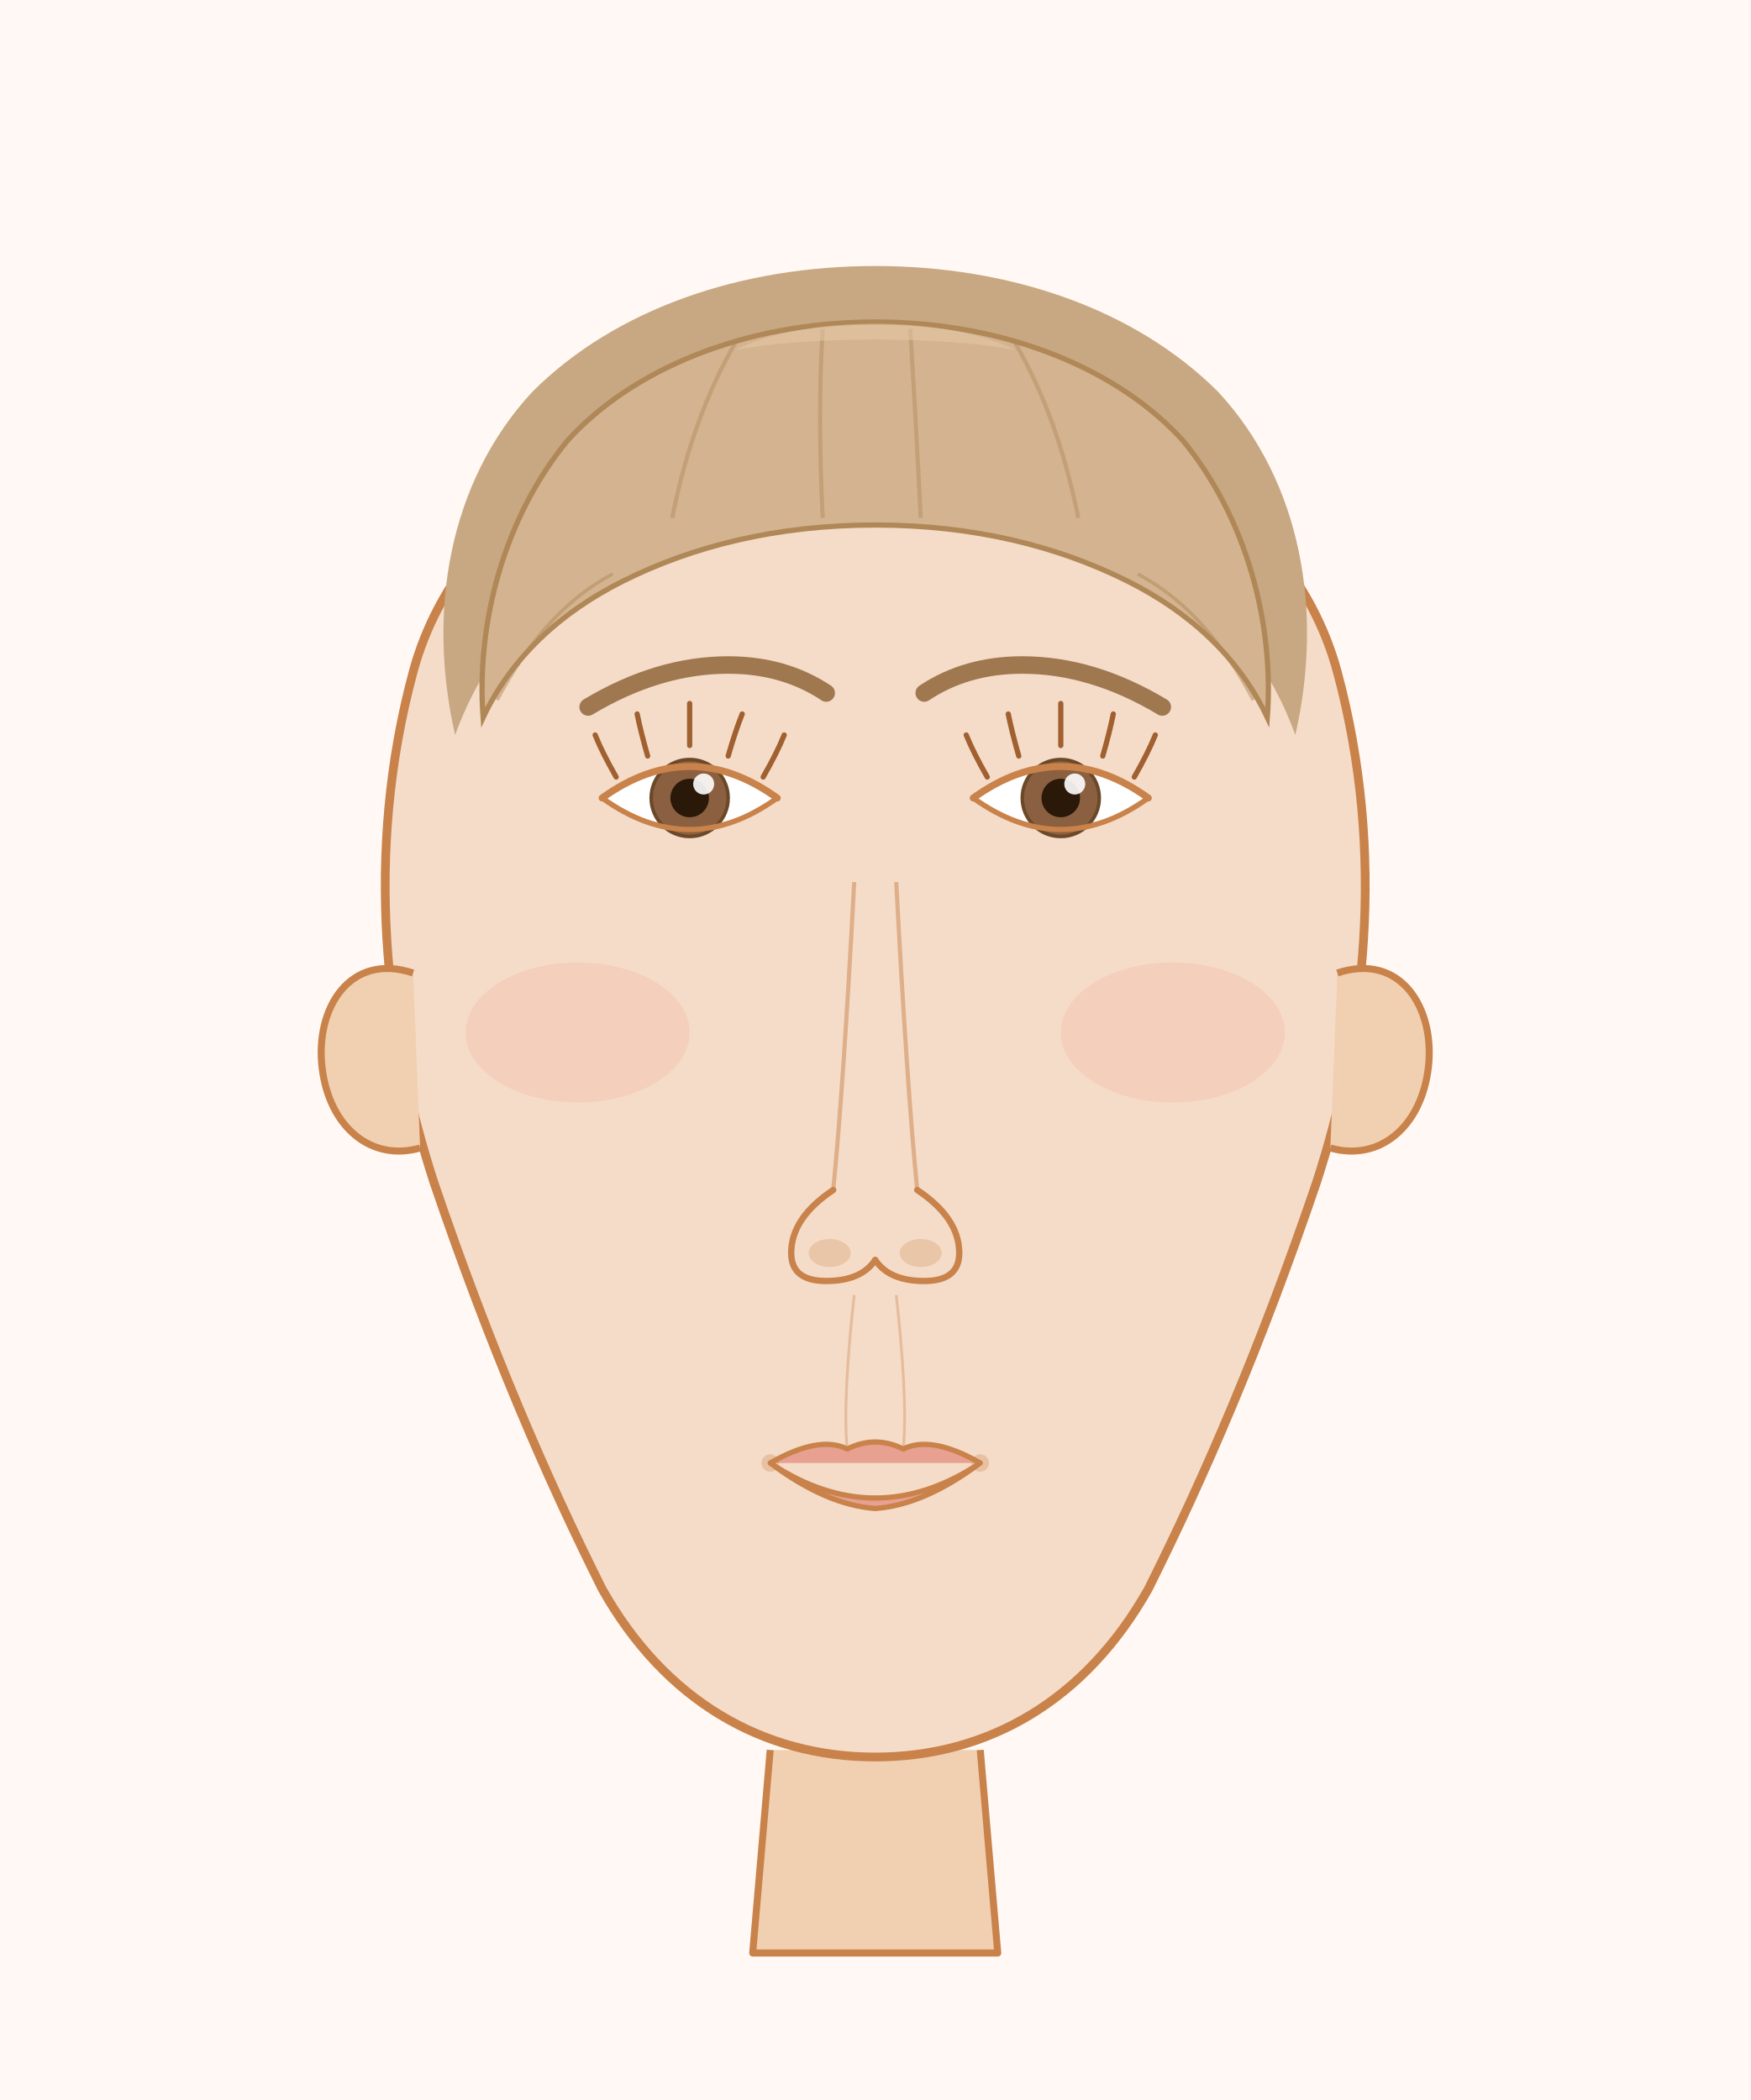
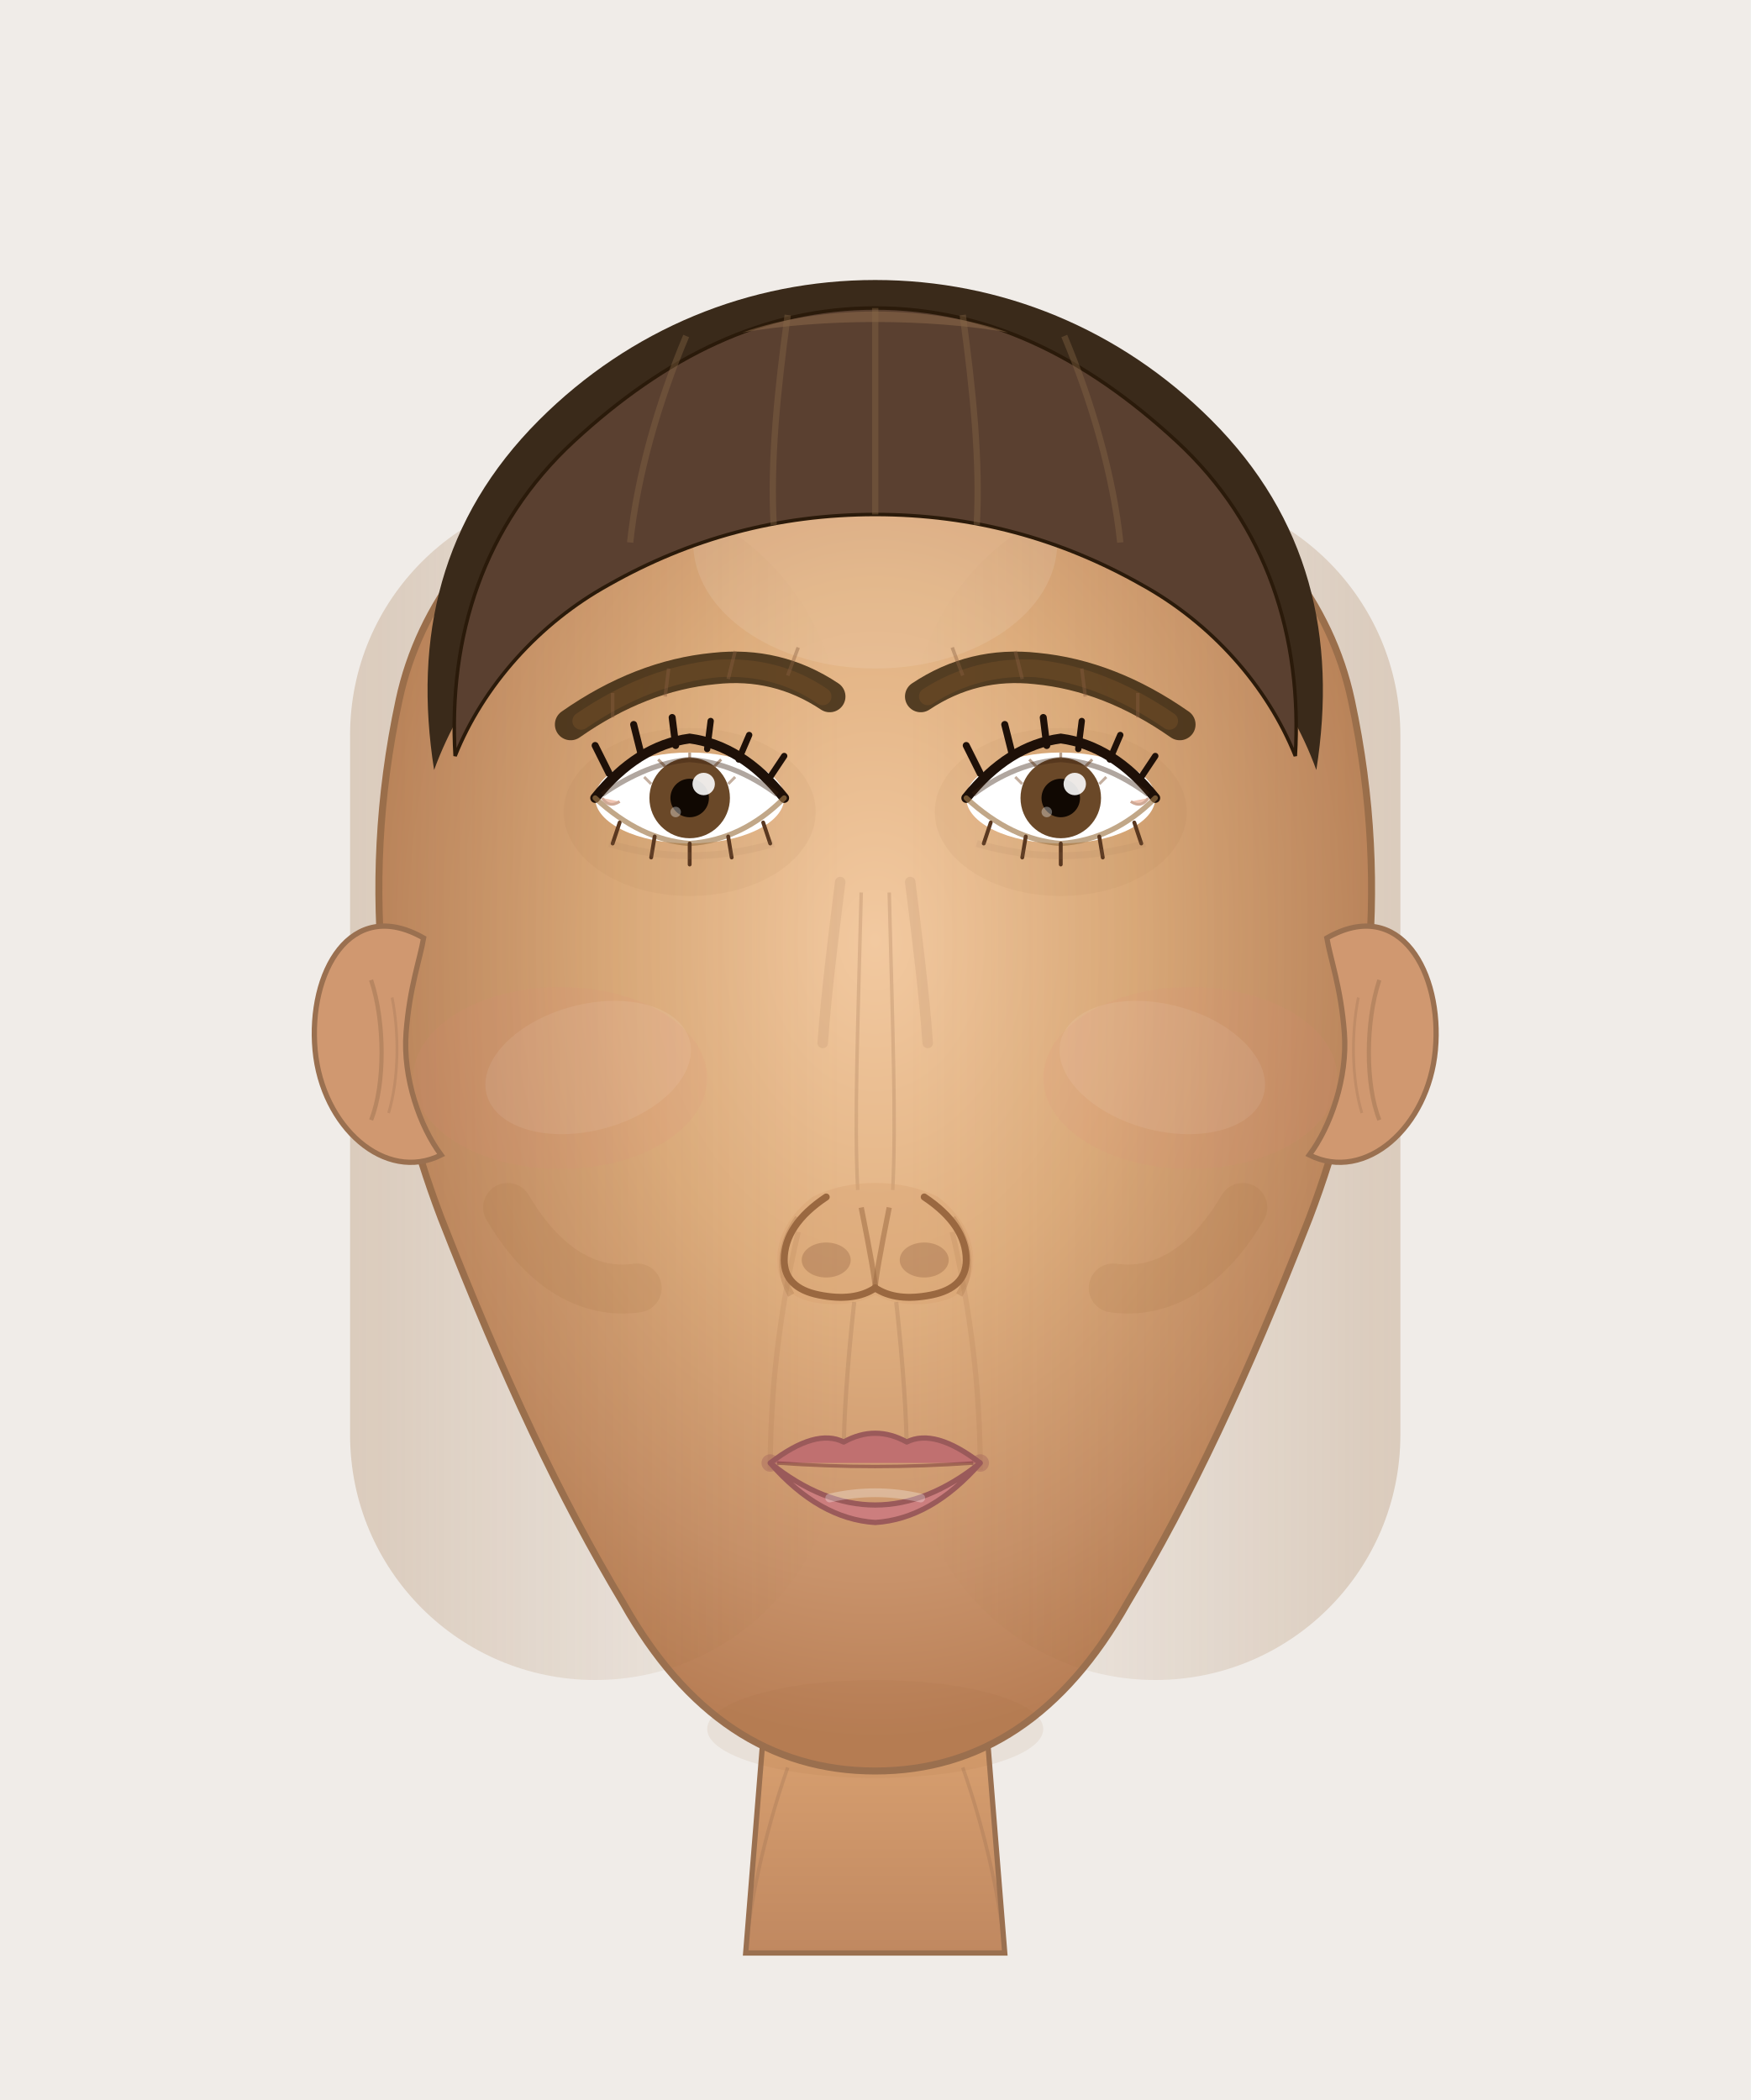
<svg xmlns="http://www.w3.org/2000/svg" viewBox="0 0 500 600" width="500" height="600">
-   <rect width="500" height="600" fill="#fff8f4" />
-   <path d="M 220 500 L 215 558 L 285 558 L 280 500" fill="#f0d0b0" stroke="#c8824a" stroke-width="2" stroke-linejoin="round" />
-   <path d="       M 250 108       C 308 108, 368 140, 382 192       C 396 244, 390 295, 376 338       C 360 385, 344 422, 328 454       C 310 486, 282 502, 250 502       C 218 502, 190 486, 172 454       C 156 422, 140 385, 124 338       C 110 295, 104 244, 118 192       C 132 140, 192 108, 250 108       Z     " fill="#f5dcc8" stroke="#c8824a" stroke-width="2.5" />
-   <path d="M 118 278 C 100 272, 90 288, 92 305 C 94 322, 106 332, 120 328" fill="#f0d0b0" stroke="#c8824a" stroke-width="2" fill-opacity="1" />
-   <path d="M 382 278 C 400 272, 410 288, 408 305 C 406 322, 394 332, 380 328" fill="#f0d0b0" stroke="#c8824a" stroke-width="2" />
-   <path d="       M 130 210       C 122 175, 128 138, 152 112       C 176 88, 212 76, 250 76       C 288 76, 324 88, 348 112       C 372 138, 378 175, 370 210       C 362 188, 348 172, 330 162       C 308 150, 280 144, 250 144       C 220 144, 192 150, 170 162       C 152 172, 138 188, 130 210       Z     " fill="#c8a882" stroke="none" />
-   <path d="       M 138 205       C 136 178, 144 148, 162 126       C 180 106, 212 92, 250 92       C 288 92, 320 106, 338 126       C 356 148, 364 178, 362 205       C 354 188, 340 175, 322 166       C 302 156, 278 150, 250 150       C 222 150, 198 156, 178 166       C 160 175, 146 188, 138 205       Z     " fill="#d4b490" stroke="#b08858" stroke-width="1.5" />
-   <path d="M 142 200 C 150 185, 160 172, 175 164" fill="none" stroke="#b08858" stroke-width="1" opacity="0.5" />
-   <path d="M 358 200 C 350 185, 340 172, 325 164" fill="none" stroke="#b08858" stroke-width="1" opacity="0.5" />
-   <path d="M 210 98 C 202 112, 196 128, 192 148" fill="none" stroke="#b08858" stroke-width="1.2" opacity="0.45" />
-   <path d="M 235 94 C 234 110, 234 128, 235 148" fill="none" stroke="#b08858" stroke-width="1.2" opacity="0.45" />
-   <path d="M 260 94 C 261 110, 262 128, 263 148" fill="none" stroke="#b08858" stroke-width="1.2" opacity="0.45" />
-   <path d="M 290 98 C 298 112, 304 128, 308 148" fill="none" stroke="#b08858" stroke-width="1.2" opacity="0.45" />
-   <path d="M 210 100 C 230 90, 270 90, 290 100 C 270 96, 230 96, 210 100 Z" fill="#e8caa8" opacity="0.5" />
-   <path d="M 168 202 Q 188 190, 208 190 Q 224 190, 236 198" stroke="#a07850" stroke-width="5" stroke-linecap="round" fill="none" />
-   <path d="M 264 198 Q 276 190, 292 190 Q 312 190, 332 202" stroke="#a07850" stroke-width="5" stroke-linecap="round" fill="none" />
-   <path d="M 172 228 Q 197 212, 222 228 Q 197 244, 172 228 Z" fill="white" />
-   <circle cx="197" cy="228" r="11" fill="#8b6040" />
-   <circle cx="197" cy="228" r="11" fill="none" stroke="#6b4828" stroke-width="1" />
-   <circle cx="197" cy="228" r="5.5" fill="#2a1808" />
-   <circle cx="201" cy="224" r="3" fill="white" opacity="0.9" />
-   <path d="M 172 228 Q 197 210, 222 228" fill="none" stroke="#c8824a" stroke-width="2" stroke-linecap="round" />
-   <path d="M 172 228 Q 197 246, 222 228" fill="none" stroke="#c8824a" stroke-width="1.5" stroke-linecap="round" />
-   <path d="M 176 222 Q 172 215, 170 210" stroke="#a06030" stroke-width="1.5" fill="none" stroke-linecap="round" />
-   <path d="M 185 216 Q 183 209, 182 204" stroke="#a06030" stroke-width="1.5" fill="none" stroke-linecap="round" />
-   <path d="M 197 213 Q 197 206, 197 201" stroke="#a06030" stroke-width="1.5" fill="none" stroke-linecap="round" />
-   <path d="M 208 216 Q 210 209, 212 204" stroke="#a06030" stroke-width="1.5" fill="none" stroke-linecap="round" />
-   <path d="M 218 222 Q 222 215, 224 210" stroke="#a06030" stroke-width="1.5" fill="none" stroke-linecap="round" />
-   <path d="M 278 228 Q 303 212, 328 228 Q 303 244, 278 228 Z" fill="white" />
-   <circle cx="303" cy="228" r="11" fill="#8b6040" />
-   <circle cx="303" cy="228" r="11" fill="none" stroke="#6b4828" stroke-width="1" />
-   <circle cx="303" cy="228" r="5.5" fill="#2a1808" />
-   <circle cx="307" cy="224" r="3" fill="white" opacity="0.9" />
-   <path d="M 278 228 Q 303 210, 328 228" fill="none" stroke="#c8824a" stroke-width="2" stroke-linecap="round" />
-   <path d="M 278 228 Q 303 246, 328 228" fill="none" stroke="#c8824a" stroke-width="1.5" stroke-linecap="round" />
-   <path d="M 282 222 Q 278 215, 276 210" stroke="#a06030" stroke-width="1.5" fill="none" stroke-linecap="round" />
-   <path d="M 291 216 Q 289 209, 288 204" stroke="#a06030" stroke-width="1.5" fill="none" stroke-linecap="round" />
-   <path d="M 303 213 Q 303 206, 303 201" stroke="#a06030" stroke-width="1.5" fill="none" stroke-linecap="round" />
-   <path d="M 315 216 Q 317 209, 318 204" stroke="#a06030" stroke-width="1.5" fill="none" stroke-linecap="round" />
-   <path d="M 324 222 Q 328 215, 330 210" stroke="#a06030" stroke-width="1.5" fill="none" stroke-linecap="round" />
-   <ellipse cx="165" cy="295" rx="32" ry="20" fill="#f0a090" opacity="0.22" />
-   <ellipse cx="335" cy="295" rx="32" ry="20" fill="#f0a090" opacity="0.22" />
-   <path d="M 244 252 C 242 290, 240 320, 238 340" stroke="#c8824a" stroke-width="1.2" fill="none" opacity="0.5" />
-   <path d="M 256 252 C 258 290, 260 320, 262 340" stroke="#c8824a" stroke-width="1.2" fill="none" opacity="0.5" />
-   <path d="M 238 340 Q 226 348, 226 358 Q 226 366, 236 366 Q 246 366, 250 360" fill="none" stroke="#c8824a" stroke-width="1.8" stroke-linecap="round" />
-   <path d="M 262 340 Q 274 348, 274 358 Q 274 366, 264 366 Q 254 366, 250 360" fill="none" stroke="#c8824a" stroke-width="1.8" stroke-linecap="round" />
-   <ellipse cx="237" cy="358" rx="6" ry="4" fill="#c8824a" opacity="0.25" />
-   <ellipse cx="263" cy="358" rx="6" ry="4" fill="#c8824a" opacity="0.25" />
-   <path d="M 220 418 Q 250 438, 280 418 Q 264 430, 250 431 Q 236 430, 220 418 Z" fill="#e8a090" stroke="#c8824a" stroke-width="1.5" stroke-linejoin="round" />
-   <path d="M 220 418 Q 234 410, 242 414 Q 250 410, 258 414 Q 266 410, 280 418" fill="#e8a090" stroke="#c8824a" stroke-width="1.5" stroke-linejoin="round" />
-   <circle cx="220" cy="418" r="2.5" fill="#c8824a" opacity="0.3" />
-   <circle cx="280" cy="418" r="2.5" fill="#c8824a" opacity="0.3" />
-   <path d="M 244 370 C 242 388, 241 404, 242 414" stroke="#c8824a" stroke-width="0.8" fill="none" opacity="0.35" />
-   <path d="M 256 370 C 258 388, 259 404, 258 414" stroke="#c8824a" stroke-width="0.8" fill="none" opacity="0.35" />
+   <defs>
+     <radialGradient id="skinGrad" cx="50%" cy="40%" r="58%" gradientUnits="objectBoundingBox">
+       <stop offset="0%" stop-color="#f2c9a0" />
+       <stop offset="45%" stop-color="#e0b080" />
+       <stop offset="80%" stop-color="#c8926a" />
+       <stop offset="100%" stop-color="#b87e55" />
+     </radialGradient>
+     <linearGradient id="leftShadow" x1="0%" y1="0%" x2="100%" y2="0%">
+       <stop offset="0%" stop-color="#9a6838" stop-opacity="0.25" />
+       <stop offset="100%" stop-color="#9a6838" stop-opacity="0" />
+     </linearGradient>
+     <linearGradient id="rightShadow" x1="100%" y1="0%" x2="0%" y2="0%">
+       <stop offset="0%" stop-color="#9a6838" stop-opacity="0.25" />
+       <stop offset="100%" stop-color="#9a6838" stop-opacity="0" />
+     </linearGradient>
+     <linearGradient id="neckGrad" x1="0%" y1="0%" x2="0%" y2="100%">
+       <stop offset="0%" stop-color="#d8a070" />
+       <stop offset="100%" stop-color="#c08860" />
+     </linearGradient>
+     <clipPath id="lEyeClip">
+       <ellipse cx="197" cy="228" rx="27" ry="13" />
+     </clipPath>
+     <clipPath id="rEyeClip">
+       <ellipse cx="303" cy="228" rx="27" ry="13" />
+     </clipPath>
+     <linearGradient id="lipGrad" x1="0%" y1="0%" x2="0%" y2="100%">
+       <stop offset="0%" stop-color="#c07070" />
+       <stop offset="100%" stop-color="#e89090" />
+     </linearGradient>
+   </defs>
+   <rect width="500" height="600" fill="#f0ece8" />
+   <path d="M 218 496 L 213 558 L 287 558 L 282 496 Q 268 504 250 505 Q 232 504 218 496 Z" fill="url(#neckGrad)" stroke="#9a7050" stroke-width="1.5" />
+   <path d="M 225 505 C 218 525, 214 545, 213 558" fill="none" stroke="#9a7050" stroke-width="1" opacity="0.3" />
+   <path d="M 275 505 C 282 525, 286 545, 287 558" fill="none" stroke="#9a7050" stroke-width="1" opacity="0.3" />
+   <path d="       M 250 110       C 312 110, 374 144, 386 200       C 398 256, 390 306, 374 348       C 356 394, 340 428, 322 458       C 304 490, 280 506, 250 506       C 220 506, 196 490, 178 458       C 160 428, 144 394, 126 348       C 110 306, 102 256, 114 200       C 126 144, 188 110, 250 110       Z     " fill="url(#skinGrad)" stroke="#9a7050" stroke-width="2" />
+   <rect x="100" y="140" width="140" height="340" fill="url(#leftShadow)" rx="70" />
+   <rect x="260" y="140" width="140" height="340" fill="url(#rightShadow)" rx="70" />
+   <ellipse cx="250" cy="155" rx="52" ry="36" fill="white" opacity="0.10" />
+   <ellipse cx="168" cy="305" rx="30" ry="18" fill="white" opacity="0.08" transform="rotate(-15 168 305)" />
+   <ellipse cx="332" cy="305" rx="30" ry="18" fill="white" opacity="0.08" transform="rotate(15 332 305)" />
+   <path d="M 145 345 C 155 362, 168 370, 182 368" fill="none" stroke="#9a6838" stroke-width="14" stroke-opacity="0.12" stroke-linecap="round" />
+   <path d="M 355 345 C 345 362, 332 370, 318 368" fill="none" stroke="#9a6838" stroke-width="14" stroke-opacity="0.12" stroke-linecap="round" />
+   <ellipse cx="250" cy="494" rx="48" ry="14" fill="#9a6838" opacity="0.09" />
+   <path d="M 121 268 C 100 256, 88 278, 90 300 C 92 322, 110 338, 126 330        C 120 322, 115 308, 116 295 C 117 282, 120 274, 121 268 Z" fill="#d09870" stroke="#9a7050" stroke-width="1.5" />
+   <path d="M 106 280 C 110 292, 110 310, 106 320" fill="none" stroke="#9a7050" stroke-width="1.2" opacity="0.45" />
+   <path d="M 112 285 C 114 295, 114 308, 111 318" fill="none" stroke="#9a7050" stroke-width="0.8" opacity="0.3" />
+   <path d="M 379 268 C 400 256, 412 278, 410 300 C 408 322, 390 338, 374 330        C 380 322, 385 308, 384 295 C 383 282, 380 274, 379 268 Z" fill="#d09870" stroke="#9a7050" stroke-width="1.5" />
+   <path d="M 394 280 C 390 292, 390 310, 394 320" fill="none" stroke="#9a7050" stroke-width="1.2" opacity="0.45" />
+   <path d="M 388 285 C 386 295, 386 308, 389 318" fill="none" stroke="#9a7050" stroke-width="0.8" opacity="0.3" />
+   <path d="       M 124 220       C 118 182, 126 148, 154 120       C 180 94, 214 80, 250 80       C 286 80, 320 94, 346 120       C 374 148, 382 182, 376 220       C 368 198, 352 178, 330 165       C 306 150, 280 142, 250 142       C 220 142, 194 150, 170 165       C 148 178, 132 198, 124 220       Z     " fill="#3a2a1a" />
+   <path d="       M 130 216       C 128 182, 138 150, 164 126       C 190 102, 218 88, 250 88       C 282 88, 310 102, 336 126       C 362 150, 372 182, 370 216       C 362 196, 346 178, 326 167       C 303 154, 278 147, 250 147       C 222 147, 197 154, 174 167       C 154 178, 138 196, 130 216       Z     " fill="#5a4030" stroke="#2a1a0a" stroke-width="1" />
+   <path d="M 212 95 C 235 87, 265 87, 288 95 C 265 91, 235 91, 212 95 Z" fill="#8a6848" opacity="0.55" />
+   <path d="M 196 96 C 188 115, 182 136, 180 155" fill="none" stroke="#8a6848" stroke-width="1.8" opacity="0.38" />
+   <path d="M 225 90 C 222 112, 220 132, 221 150" fill="none" stroke="#8a6848" stroke-width="1.8" opacity="0.38" />
+   <path d="M 250 88 C 250 110, 250 130, 250 147" fill="none" stroke="#8a6848" stroke-width="1.8" opacity="0.38" />
+   <path d="M 275 90 C 278 112, 280 132, 279 150" fill="none" stroke="#8a6848" stroke-width="1.8" opacity="0.38" />
+   <path d="M 304 96 C 312 115, 318 136, 320 155" fill="none" stroke="#8a6848" stroke-width="1.8" opacity="0.38" />
+   <path d="M 163 207 Q 183 193, 204 191 Q 222 189, 237 199" stroke="#3a2810" stroke-width="9" stroke-linecap="round" fill="none" opacity="0.85" />
+   <path d="M 263 199 Q 278 189, 296 191 Q 317 193, 337 207" stroke="#3a2810" stroke-width="9" stroke-linecap="round" fill="none" opacity="0.85" />
+   <path d="M 166 206 Q 185 193, 205 191 Q 222 190, 235 199" stroke="#6a4825" stroke-width="5" stroke-linecap="round" fill="none" opacity="0.7" />
+   <path d="M 265 199 Q 279 190, 296 191 Q 315 193, 334 206" stroke="#6a4825" stroke-width="5" stroke-linecap="round" fill="none" opacity="0.7" />
+   <path d="M 175 205 L 175 198" stroke="#8a6040" stroke-width="1" opacity="0.4" />
+   <path d="M 190 199 L 191 191" stroke="#8a6040" stroke-width="1" opacity="0.4" />
+   <path d="M 208 194 L 210 186" stroke="#8a6040" stroke-width="1" opacity="0.4" />
+   <path d="M 225 193 L 228 185" stroke="#8a6040" stroke-width="1" opacity="0.4" />
+   <path d="M 275 193 L 272 185" stroke="#8a6040" stroke-width="1" opacity="0.4" />
+   <path d="M 292 194 L 290 186" stroke="#8a6040" stroke-width="1" opacity="0.4" />
+   <path d="M 310 199 L 309 191" stroke="#8a6040" stroke-width="1" opacity="0.4" />
+   <path d="M 325 205 L 325 198" stroke="#8a6040" stroke-width="1" opacity="0.4" />
+   <ellipse cx="197" cy="232" rx="36" ry="24" fill="#9a6838" opacity="0.07" />
+   <ellipse cx="303" cy="232" rx="36" ry="24" fill="#9a6838" opacity="0.07" />
+   <path d="M 170 228 Q 183 214, 197 212 Q 212 214, 224 228 Q 212 220, 197 219 Q 183 220, 170 228 Z" fill="#d8a878" />
+   <ellipse cx="197" cy="228" rx="27" ry="13" fill="white" />
+   <circle cx="197" cy="228" r="11.5" fill="#6a4828" clip-path="url(#lEyeClip)" />
+   <path d="M 197 217 L 197 215" stroke="#8a6040" stroke-width="0.8" opacity="0.6" clip-path="url(#lEyeClip)" />
+   <path d="M 204 219 L 206 217" stroke="#8a6040" stroke-width="0.8" opacity="0.6" clip-path="url(#lEyeClip)" />
+   <path d="M 190 219 L 188 217" stroke="#8a6040" stroke-width="0.8" opacity="0.6" clip-path="url(#lEyeClip)" />
+   <path d="M 208 224 L 210 222" stroke="#8a6040" stroke-width="0.8" opacity="0.5" clip-path="url(#lEyeClip)" />
+   <path d="M 186 224 L 184 222" stroke="#8a6040" stroke-width="0.8" opacity="0.5" clip-path="url(#lEyeClip)" />
+   <circle cx="197" cy="228" r="5.5" fill="#100802" clip-path="url(#lEyeClip)" />
+   <circle cx="201" cy="224" r="3.2" fill="white" opacity="0.88" />
+   <circle cx="193" cy="232" r="1.5" fill="white" opacity="0.35" />
+   <path d="M 170 228 Q 182 213, 197 211 Q 212 213, 224 228" fill="none" stroke="#1e1008" stroke-width="2.8" stroke-linecap="round" />
+   <path d="M 172 227 Q 185 218, 197 217 Q 210 218, 222 227" fill="none" stroke="#3a2010" stroke-width="1.5" opacity="0.4" />
+   <path d="M 170 228 Q 183 240, 197 241 Q 212 240, 224 228" fill="none" stroke="#a07848" stroke-width="1.5" stroke-linecap="round" opacity="0.65" />
+   <path d="M 172 228 Q 174 231, 177 229" fill="#e8a080" stroke="#b07050" stroke-width="0.8" opacity="0.6" />
+   <path d="M 174 221 L 170 213" stroke="#1e1008" stroke-width="2" fill="none" stroke-linecap="round" />
+   <path d="M 183 215 L 181 207" stroke="#1e1008" stroke-width="2" fill="none" stroke-linecap="round" />
+   <path d="M 193 213 L 192 205" stroke="#1e1008" stroke-width="2" fill="none" stroke-linecap="round" />
+   <path d="M 202 214 L 203 206" stroke="#1e1008" stroke-width="1.8" fill="none" stroke-linecap="round" />
+   <path d="M 211 217 L 214 210" stroke="#1e1008" stroke-width="1.8" fill="none" stroke-linecap="round" />
+   <path d="M 220 222 L 224 216" stroke="#1e1008" stroke-width="1.8" fill="none" stroke-linecap="round" />
+   <path d="M 177 235 L 175 241" stroke="#5a3820" stroke-width="1.1" fill="none" stroke-linecap="round" />
+   <path d="M 187 239 L 186 245" stroke="#5a3820" stroke-width="1.1" fill="none" stroke-linecap="round" />
+   <path d="M 197 241 L 197 247" stroke="#5a3820" stroke-width="1.1" fill="none" stroke-linecap="round" />
+   <path d="M 208 239 L 209 245" stroke="#5a3820" stroke-width="1.1" fill="none" stroke-linecap="round" />
+   <path d="M 218 235 L 220 241" stroke="#5a3820" stroke-width="1.1" fill="none" stroke-linecap="round" />
+   <path d="M 174 241 Q 197 248, 221 241" fill="none" stroke="#9a7050" stroke-width="2" opacity="0.1" />
+   <path d="M 276 228 Q 288 214, 303 212 Q 318 214, 330 228 Q 318 220, 303 219 Q 288 220, 276 228 Z" fill="#d8a878" />
+   <ellipse cx="303" cy="228" rx="27" ry="13" fill="white" />
+   <circle cx="303" cy="228" r="11.5" fill="#6a4828" clip-path="url(#rEyeClip)" />
+   <path d="M 303 217 L 303 215" stroke="#8a6040" stroke-width="0.8" opacity="0.6" clip-path="url(#rEyeClip)" />
+   <path d="M 310 219 L 312 217" stroke="#8a6040" stroke-width="0.8" opacity="0.6" clip-path="url(#rEyeClip)" />
+   <path d="M 296 219 L 294 217" stroke="#8a6040" stroke-width="0.8" opacity="0.6" clip-path="url(#rEyeClip)" />
+   <path d="M 314 224 L 316 222" stroke="#8a6040" stroke-width="0.8" opacity="0.5" clip-path="url(#rEyeClip)" />
+   <path d="M 292 224 L 290 222" stroke="#8a6040" stroke-width="0.8" opacity="0.5" clip-path="url(#rEyeClip)" />
+   <circle cx="303" cy="228" r="5.5" fill="#100802" clip-path="url(#rEyeClip)" />
+   <circle cx="307" cy="224" r="3.2" fill="white" opacity="0.88" />
+   <circle cx="299" cy="232" r="1.5" fill="white" opacity="0.35" />
+   <path d="M 276 228 Q 288 213, 303 211 Q 318 213, 330 228" fill="none" stroke="#1e1008" stroke-width="2.8" stroke-linecap="round" />
+   <path d="M 278 227 Q 290 218, 303 217 Q 316 218, 328 227" fill="none" stroke="#3a2010" stroke-width="1.5" opacity="0.4" />
+   <path d="M 276 228 Q 289 240, 303 241 Q 318 240, 330 228" fill="none" stroke="#a07848" stroke-width="1.5" stroke-linecap="round" opacity="0.65" />
+   <path d="M 328 228 Q 326 231, 323 229" fill="#e8a080" stroke="#b07050" stroke-width="0.8" opacity="0.6" />
+   <path d="M 280 221 L 276 213" stroke="#1e1008" stroke-width="2" fill="none" stroke-linecap="round" />
+   <path d="M 289 215 L 287 207" stroke="#1e1008" stroke-width="2" fill="none" stroke-linecap="round" />
+   <path d="M 299 213 L 298 205" stroke="#1e1008" stroke-width="2" fill="none" stroke-linecap="round" />
+   <path d="M 308 214 L 309 206" stroke="#1e1008" stroke-width="1.8" fill="none" stroke-linecap="round" />
+   <path d="M 317 217 L 320 210" stroke="#1e1008" stroke-width="1.8" fill="none" stroke-linecap="round" />
+   <path d="M 326 222 L 330 216" stroke="#1e1008" stroke-width="1.8" fill="none" stroke-linecap="round" />
+   <path d="M 283 235 L 281 241" stroke="#5a3820" stroke-width="1.1" fill="none" stroke-linecap="round" />
+   <path d="M 293 239 L 292 245" stroke="#5a3820" stroke-width="1.1" fill="none" stroke-linecap="round" />
+   <path d="M 303 241 L 303 247" stroke="#5a3820" stroke-width="1.1" fill="none" stroke-linecap="round" />
+   <path d="M 314 239 L 315 245" stroke="#5a3820" stroke-width="1.1" fill="none" stroke-linecap="round" />
+   <path d="M 324 235 L 326 241" stroke="#5a3820" stroke-width="1.1" fill="none" stroke-linecap="round" />
+   <path d="M 279 241 Q 303 248, 327 241" fill="none" stroke="#9a7050" stroke-width="2" opacity="0.1" />
+   <ellipse cx="160" cy="308" rx="42" ry="26" fill="#e08878" opacity="0.10" />
+   <ellipse cx="340" cy="308" rx="42" ry="26" fill="#e08878" opacity="0.10" />
+   <path d="M 240 252 C 238 268, 236 284, 235 298" fill="none" stroke="#9a7050" stroke-width="3" stroke-linecap="round" opacity="0.14" />
+   <path d="M 260 252 C 262 268, 264 284, 265 298" fill="none" stroke="#9a7050" stroke-width="3" stroke-linecap="round" opacity="0.14" />
+   <path d="M 246 255 C 245 295, 244 320, 245 340" fill="none" stroke="#9a7050" stroke-width="1" opacity="0.25" />
+   <path d="M 254 255 C 255 295, 256 320, 255 340" fill="none" stroke="#9a7050" stroke-width="1" opacity="0.25" />
+   <path d="M 232 342 Q 222 350, 222 360 Q 222 370, 232 372 Q 242 374, 250 370 Q 258 374, 268 372 Q 278 370, 278 360 Q 278 350, 268 342 Q 260 338, 250 338 Q 240 338, 232 342 Z" fill="#d8a070" stroke="none" opacity="0.35" />
+   <path d="M 236 342 Q 224 350, 224 360 Q 224 368, 234 370 Q 244 372, 250 368" fill="none" stroke="#9a6840" stroke-width="2" stroke-linecap="round" />
+   <path d="M 264 342 Q 276 350, 276 360 Q 276 368, 266 370 Q 256 372, 250 368" fill="none" stroke="#9a6840" stroke-width="2" stroke-linecap="round" />
+   <path d="M 246 345 Q 250 365, 250 368" fill="none" stroke="#9a6840" stroke-width="1.5" opacity="0.5" />
+   <path d="M 254 345 Q 250 365, 250 368" fill="none" stroke="#9a6840" stroke-width="1.5" opacity="0.5" />
+   <ellipse cx="236" cy="360" rx="7" ry="5" fill="#6a3820" opacity="0.22" />
+   <ellipse cx="264" cy="360" rx="7" ry="5" fill="#6a3820" opacity="0.22" />
+   <path d="M 228 348 C 223 355, 222 363, 226 370" fill="none" stroke="#9a6840" stroke-width="2" opacity="0.25" />
+   <path d="M 272 348 C 277 355, 278 363, 274 370" fill="none" stroke="#9a6840" stroke-width="2" opacity="0.25" />
+   <path d="M 228 352 Q 220 386, 220 420" fill="none" stroke="#9a6840" stroke-width="1.5" opacity="0.14" />
+   <path d="M 272 352 Q 280 386, 280 420" fill="none" stroke="#9a6840" stroke-width="1.5" opacity="0.14" />
+   <path d="M 244 372 C 242 390, 241 406, 241 415" fill="none" stroke="#9a7050" stroke-width="1.2" opacity="0.25" />
+   <path d="M 256 372 C 258 390, 259 406, 259 415" fill="none" stroke="#9a7050" stroke-width="1.2" opacity="0.25" />
+   <path d="M 220 418 Q 250 442, 280 418 Q 266 434, 250 435 Q 234 434, 220 418 Z" fill="#cc7e7e" stroke="#9a5a5a" stroke-width="1.5" stroke-linejoin="round" />
+   <path d="M 220 418 Q 233 408, 241 412 Q 250 407, 259 412 Q 267 408, 280 418" fill="#c07070" stroke="#9a5a5a" stroke-width="1.5" stroke-linejoin="round" />
+   <path d="M 222 418 Q 250 420, 278 418" fill="none" stroke="#7a3a3a" stroke-width="1" opacity="0.55" />
+   <circle cx="220" cy="418" r="2.5" fill="#9a5a5a" opacity="0.35" />
+   <circle cx="280" cy="418" r="2.5" fill="#9a5a5a" opacity="0.35" />
+   <path d="M 237 428 Q 250 425, 263 428" fill="none" stroke="white" stroke-width="2.5" stroke-linecap="round" opacity="0.28" />
  <g class="anatomy-guides" opacity="0">
-     <ellipse cx="197" cy="234" rx="34" ry="20" fill="none" stroke="#3b82f6" stroke-width="1" stroke-dasharray="3,3" />
-     <ellipse cx="303" cy="234" rx="34" ry="20" fill="none" stroke="#3b82f6" stroke-width="1" stroke-dasharray="3,3" />
-     <line x1="236" y1="242" x2="264" y2="242" stroke="#ef4444" stroke-width="1.5" stroke-dasharray="2,2" />
-     <text x="267" y="245" font-size="8" fill="#ef4444" font-family="sans-serif">FDA禁忌</text>
+     <ellipse cx="197" cy="228" rx="28" ry="16" fill="none" stroke="#3b82f6" stroke-width="1" stroke-dasharray="3,3" />
+     <ellipse cx="303" cy="228" rx="28" ry="16" fill="none" stroke="#3b82f6" stroke-width="1" stroke-dasharray="3,3" />
+     <line x1="236" y1="245" x2="264" y2="245" stroke="#ef4444" stroke-width="1.5" stroke-dasharray="2,2" />
+     <text x="267" y="248" font-size="8" fill="#ef4444" font-family="sans-serif">FDA禁忌</text>
  </g>
</svg>
